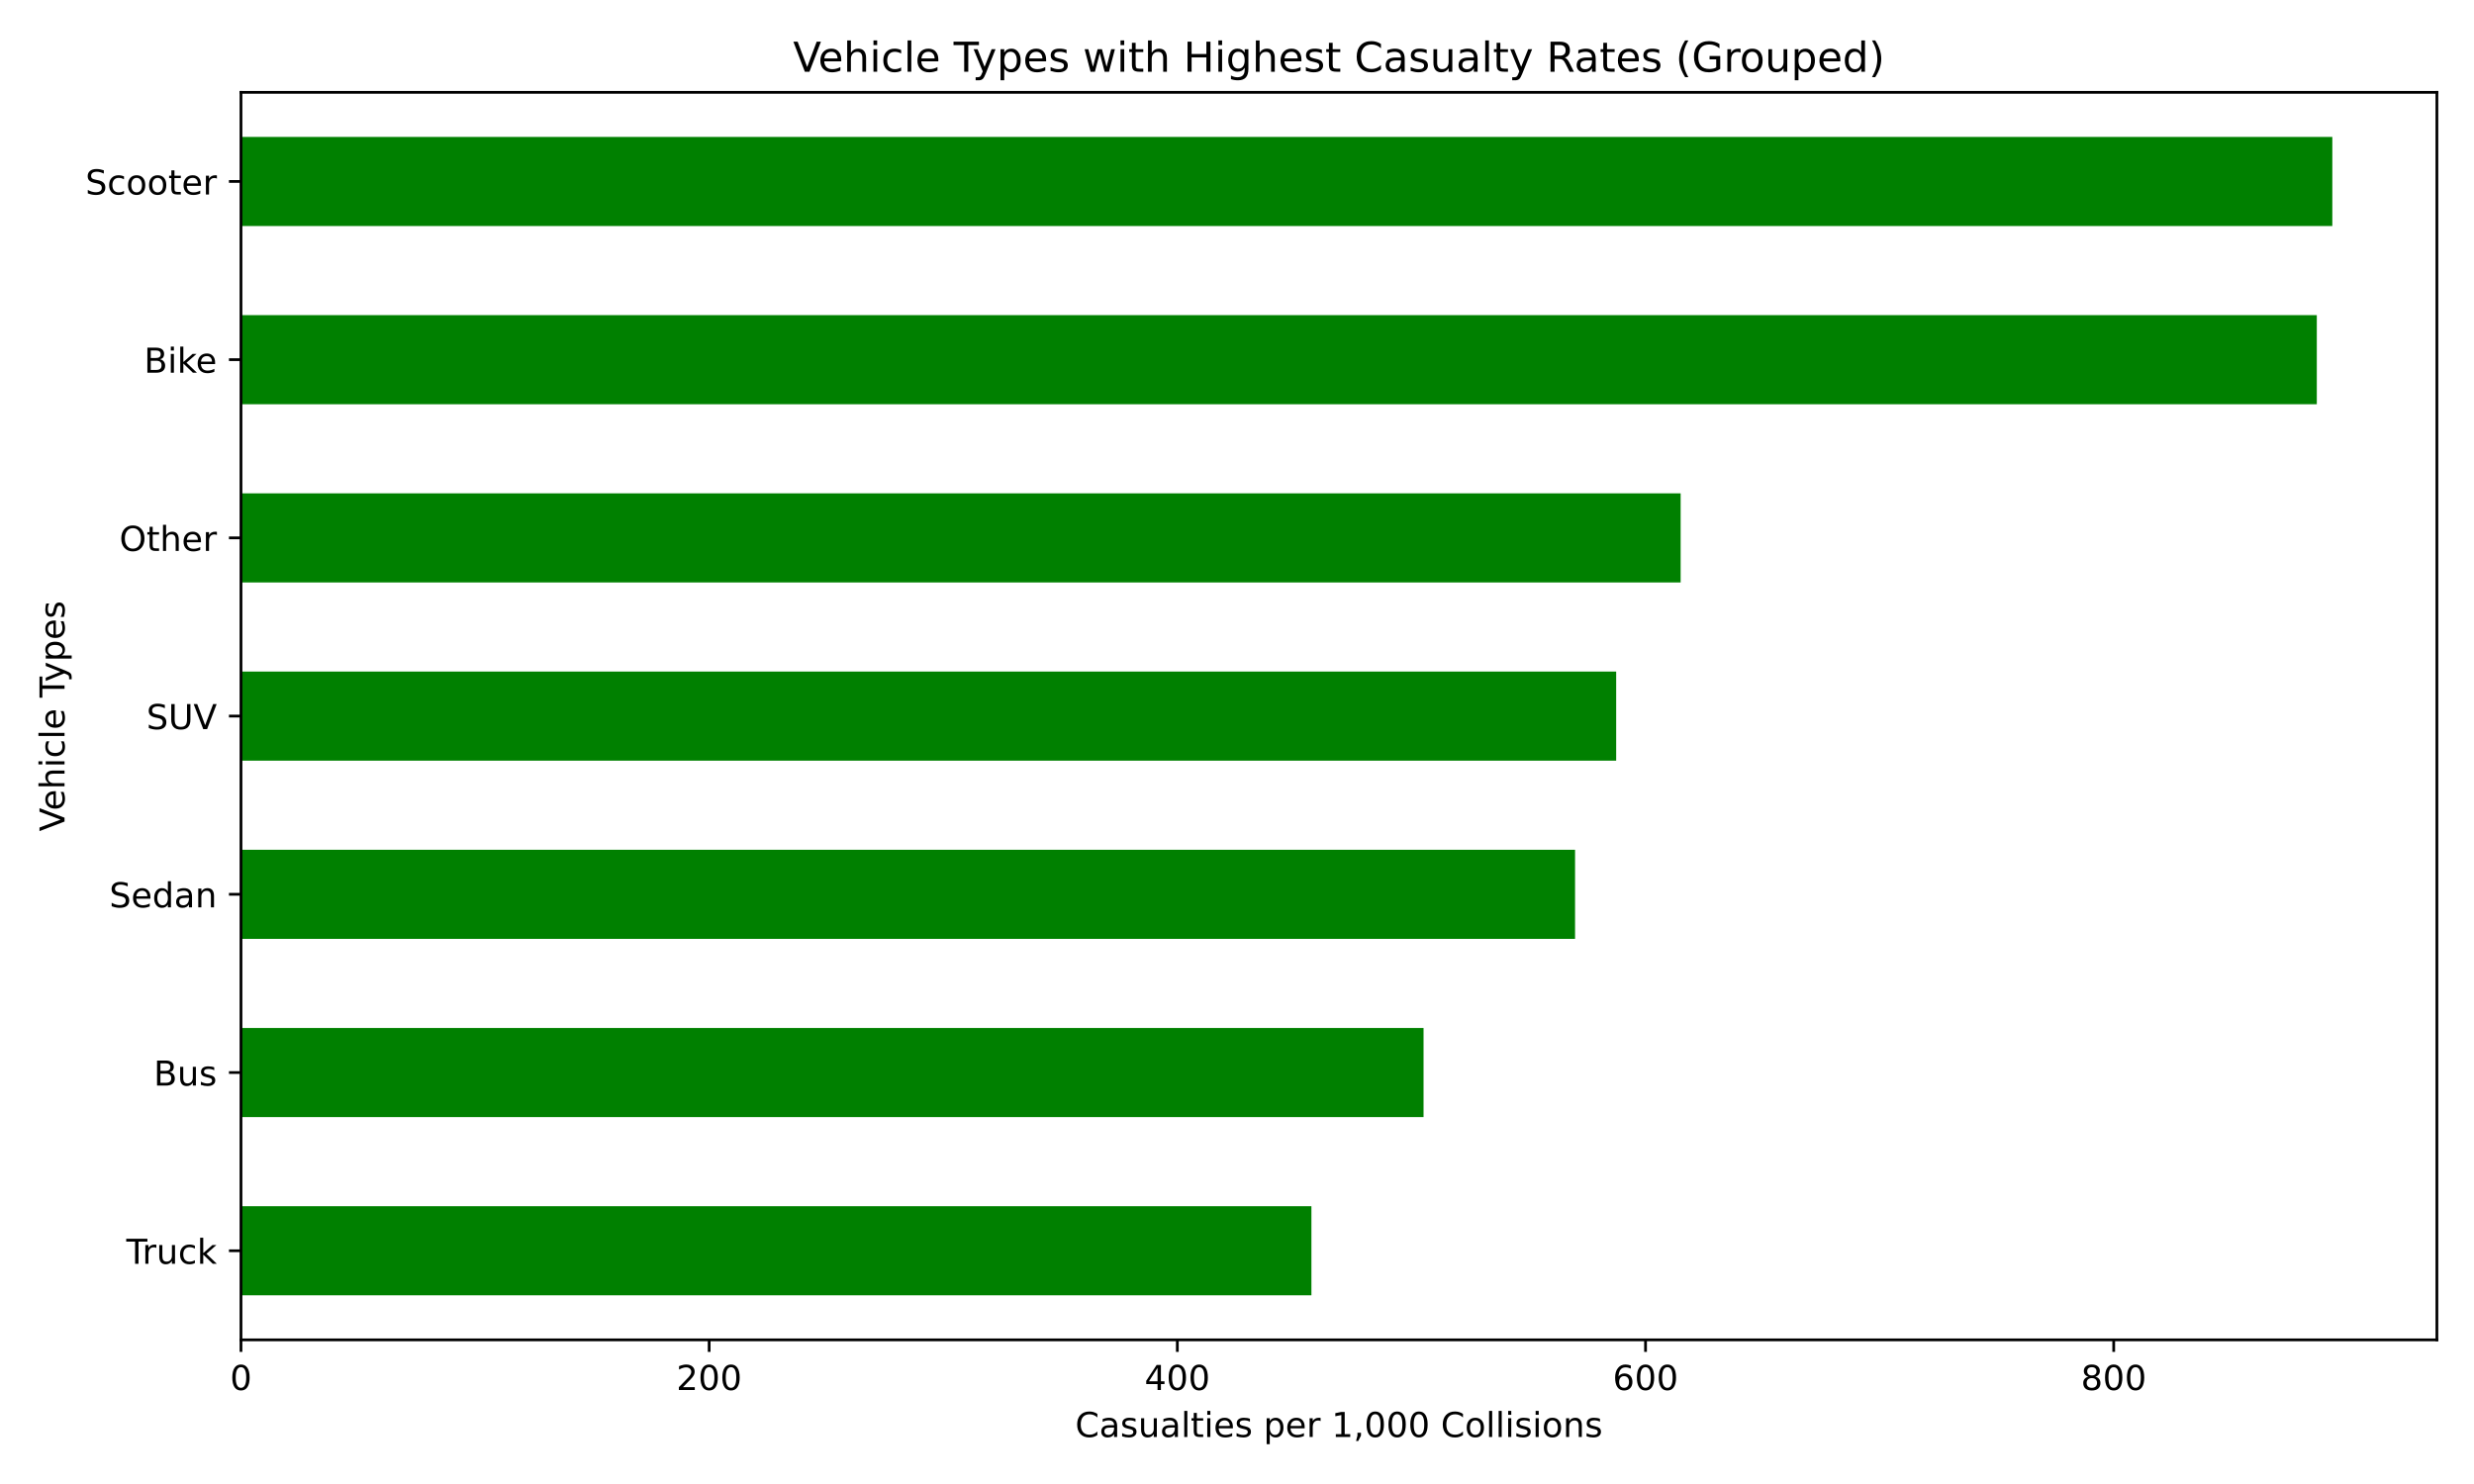
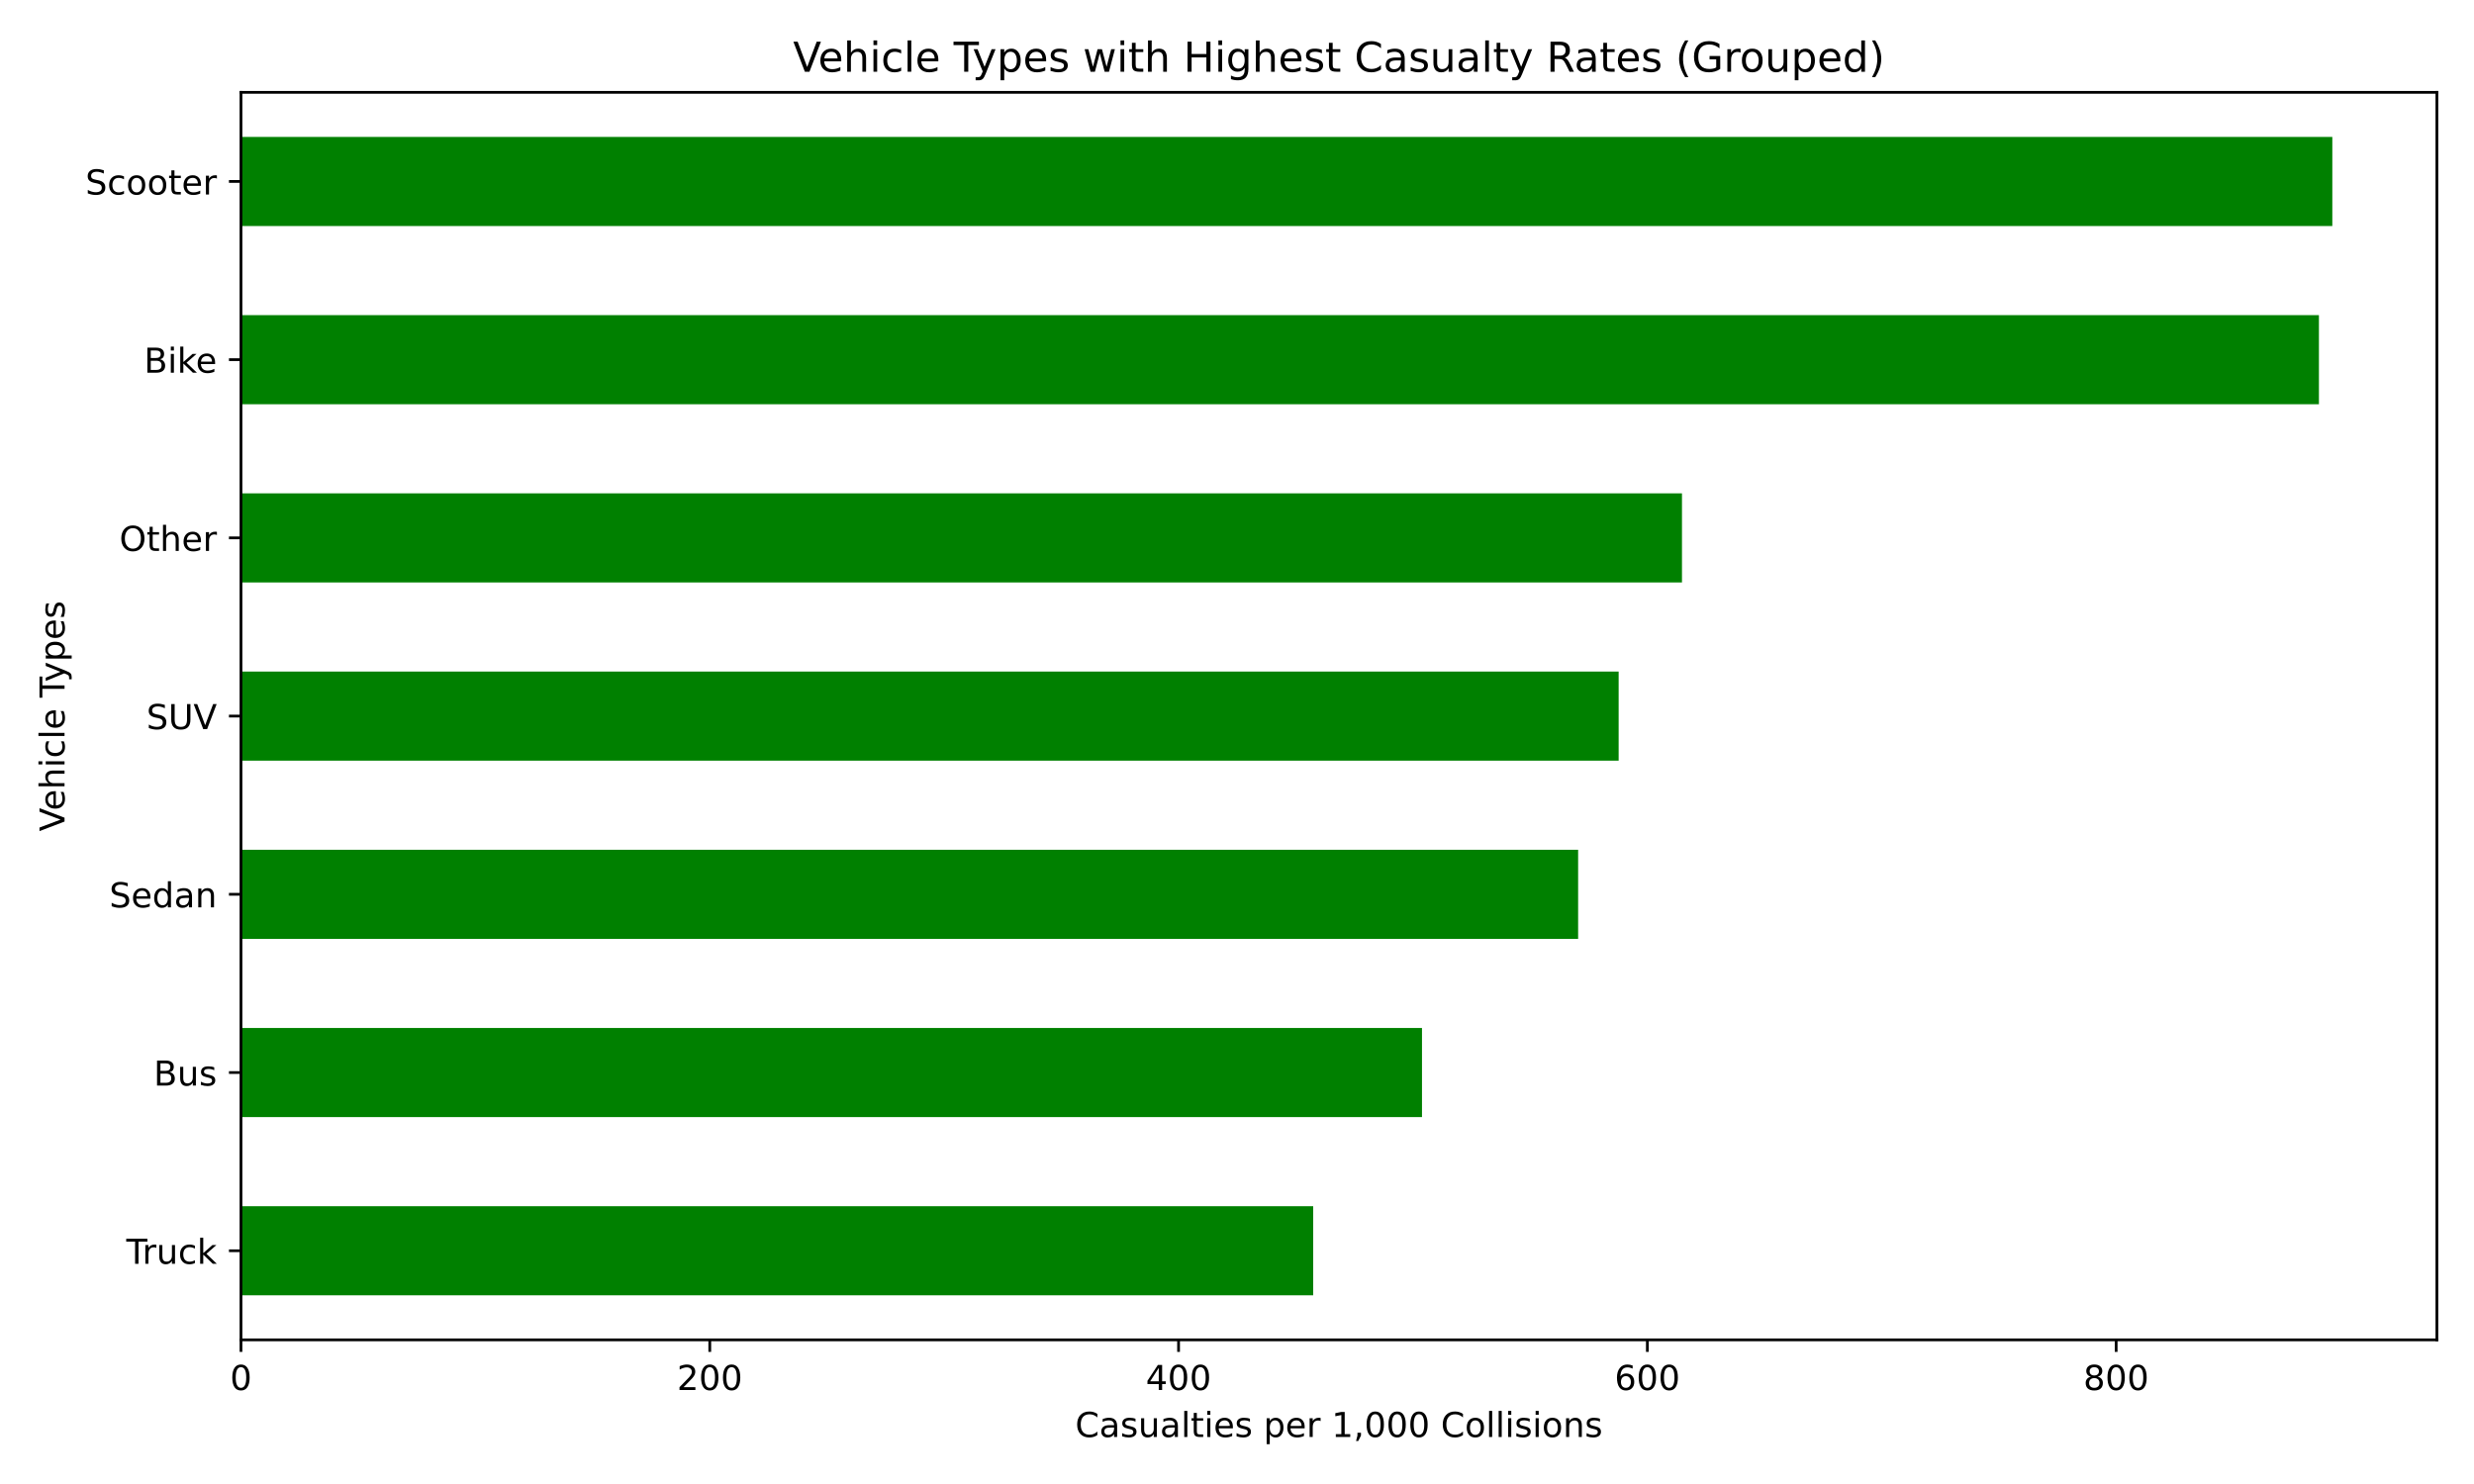
<svg xmlns="http://www.w3.org/2000/svg" xmlns:xlink="http://www.w3.org/1999/xlink" width="720pt" height="432pt" viewBox="0 0 720 432" version="1.1">
  <defs>
    <style type="text/css">*{stroke-linejoin: round; stroke-linecap: butt}</style>
  </defs>
  <g id="figure_1">
    <g id="patch_1">
      <path d="M 0 432  L 720 432  L 720 0  L 0 0  z " style="fill: #ffffff" />
    </g>
    <g id="axes_1">
      <g id="patch_2">
        <path d="M 70.13 390.04  L 709.2 390.04  L 709.2 26.88  L 70.13 26.88  z " style="fill: #ffffff" />
      </g>
      <g id="patch_3">
-         <path d="M 70.13 377.07  L 381.659 377.07  L 381.659 351.13  L 70.13 351.13  z " clip-path="url(#p40419ab234)" style="fill: #008000" />
+         <path d="M 70.13 377.07  L 382.175 377.07  L 382.175 351.13  L 70.13 351.13  z " clip-path="url(#p78c61ee91b)" style="fill: #008000" />
      </g>
      <g id="patch_4">
-         <path d="M 70.13 325.19  L 414.29 325.19  L 414.29 299.25  L 70.13 299.25  z " clip-path="url(#p40419ab234)" style="fill: #008000" />
+         <path d="M 70.13 325.19  L 413.837 325.19  L 413.837 299.25  L 70.13 299.25  z " clip-path="url(#p78c61ee91b)" style="fill: #008000" />
      </g>
      <g id="patch_5">
-         <path d="M 70.13 273.31  L 458.384 273.31  L 458.384 247.37  L 70.13 247.37  z " clip-path="url(#p40419ab234)" style="fill: #008000" />
+         <path d="M 70.13 273.31  L 459.278 273.31  L 459.278 247.37  L 70.13 247.37  z " clip-path="url(#p78c61ee91b)" style="fill: #008000" />
      </g>
      <g id="patch_6">
-         <path d="M 70.13 221.43  L 470.35 221.43  L 470.35 195.49  L 70.13 195.49  z " clip-path="url(#p40419ab234)" style="fill: #008000" />
+         <path d="M 70.13 221.43  L 471.07 221.43  L 471.07 195.49  L 70.13 195.49  z " clip-path="url(#p78c61ee91b)" style="fill: #008000" />
      </g>
      <g id="patch_7">
-         <path d="M 70.13 169.55  L 489.109 169.55  L 489.109 143.61  L 70.13 143.61  z " clip-path="url(#p40419ab234)" style="fill: #008000" />
+         <path d="M 70.13 169.55  L 489.5 169.55  L 489.5 143.61  L 70.13 143.61  z " clip-path="url(#p78c61ee91b)" style="fill: #008000" />
      </g>
      <g id="patch_8">
-         <path d="M 70.13 117.67  L 674.252 117.67  L 674.252 91.73  L 70.13 91.73  z " clip-path="url(#p40419ab234)" style="fill: #008000" />
+         <path d="M 70.13 117.67  L 674.868 117.67  L 674.868 91.73  L 70.13 91.73  z " clip-path="url(#p78c61ee91b)" style="fill: #008000" />
      </g>
      <g id="patch_9">
-         <path d="M 70.13 65.79  L 678.768 65.79  L 678.768 39.85  L 70.13 39.85  z " clip-path="url(#p40419ab234)" style="fill: #008000" />
+         <path d="M 70.13 65.79  L 678.768 65.79  L 678.768 39.85  L 70.13 39.85  z " clip-path="url(#p78c61ee91b)" style="fill: #008000" />
      </g>
      <g id="matplotlib.axis_1">
        <g id="xtick_1">
          <g id="line2d_1">
            <defs>
-               <path id="m9390840897" d="M 0 0  L 0 3.5  " style="stroke: #000000; stroke-width: 0.8" />
+               <path id="m8b0d0a416e" d="M 0 0  L 0 3.5  " style="stroke: #000000; stroke-width: 0.8" />
            </defs>
            <g>
-               <use xlink:href="#m9390840897" x="70.13" y="390.04" style="stroke: #000000; stroke-width: 0.8" />
+               <use xlink:href="#m8b0d0a416e" x="70.13" y="390.04" style="stroke: #000000; stroke-width: 0.8" />
            </g>
          </g>
          <g id="text_1">
            <g transform="translate(66.94875 404.6384) scale(0.1 -0.1)">
              <defs>
                <path id="DejaVuSans-30" d="M 2034 4250  Q 1547 4250 1301 3770  Q 1056 3291 1056 2328  Q 1056 1369 1301 889  Q 1547 409 2034 409  Q 2525 409 2770 889  Q 3016 1369 3016 2328  Q 3016 3291 2770 3770  Q 2525 4250 2034 4250  z M 2034 4750  Q 2819 4750 3233 4129  Q 3647 3509 3647 2328  Q 3647 1150 3233 529  Q 2819 -91 2034 -91  Q 1250 -91 836 529  Q 422 1150 422 2328  Q 422 3509 836 4129  Q 1250 4750 2034 4750  z " transform="scale(0.015625)" />
              </defs>
              <use xlink:href="#DejaVuSans-30" />
            </g>
          </g>
        </g>
        <g id="xtick_2">
          <g id="line2d_2">
            <g>
-               <use xlink:href="#m9390840897" x="206.384" y="390.04" style="stroke: #000000; stroke-width: 0.8" />
+               <use xlink:href="#m8b0d0a416e" x="206.562" y="390.04" style="stroke: #000000; stroke-width: 0.8" />
            </g>
          </g>
          <g id="text_2">
-             <g transform="translate(196.8402 404.6384) scale(0.1 -0.1)">
+             <g transform="translate(197.018 404.6384) scale(0.1 -0.1)">
              <defs>
                <path id="DejaVuSans-32" d="M 1228 531  L 3431 531  L 3431 0  L 469 0  L 469 531  Q 828 903 1448 1529  Q 2069 2156 2228 2338  Q 2531 2678 2651 2914  Q 2772 3150 2772 3378  Q 2772 3750 2511 3984  Q 2250 4219 1831 4219  Q 1534 4219 1204 4116  Q 875 4013 500 3803  L 500 4441  Q 881 4594 1212 4672  Q 1544 4750 1819 4750  Q 2544 4750 2975 4387  Q 3406 4025 3406 3419  Q 3406 3131 3298 2873  Q 3191 2616 2906 2266  Q 2828 2175 2409 1742  Q 1991 1309 1228 531  z " transform="scale(0.015625)" />
              </defs>
              <use xlink:href="#DejaVuSans-32" />
              <use xlink:href="#DejaVuSans-30" transform="translate(63.62305 0)" />
              <use xlink:href="#DejaVuSans-30" transform="translate(127.2461 0)" />
            </g>
          </g>
        </g>
        <g id="xtick_3">
          <g id="line2d_3">
            <g>
-               <use xlink:href="#m9390840897" x="342.638" y="390.04" style="stroke: #000000; stroke-width: 0.8" />
+               <use xlink:href="#m8b0d0a416e" x="342.993" y="390.04" style="stroke: #000000; stroke-width: 0.8" />
            </g>
          </g>
          <g id="text_3">
-             <g transform="translate(333.0941 404.6384) scale(0.1 -0.1)">
+             <g transform="translate(333.4497 404.6384) scale(0.1 -0.1)">
              <defs>
                <path id="DejaVuSans-34" d="M 2419 4116  L 825 1625  L 2419 1625  L 2419 4116  z M 2253 4666  L 3047 4666  L 3047 1625  L 3713 1625  L 3713 1100  L 3047 1100  L 3047 0  L 2419 0  L 2419 1100  L 313 1100  L 313 1709  L 2253 4666  z " transform="scale(0.015625)" />
              </defs>
              <use xlink:href="#DejaVuSans-34" />
              <use xlink:href="#DejaVuSans-30" transform="translate(63.62305 0)" />
              <use xlink:href="#DejaVuSans-30" transform="translate(127.2461 0)" />
            </g>
          </g>
        </g>
        <g id="xtick_4">
          <g id="line2d_4">
            <g>
-               <use xlink:href="#m9390840897" x="478.892" y="390.04" style="stroke: #000000; stroke-width: 0.8" />
+               <use xlink:href="#m8b0d0a416e" x="479.425" y="390.04" style="stroke: #000000; stroke-width: 0.8" />
            </g>
          </g>
          <g id="text_4">
-             <g transform="translate(469.348 404.6384) scale(0.1 -0.1)">
+             <g transform="translate(469.8814 404.6384) scale(0.1 -0.1)">
              <defs>
                <path id="DejaVuSans-36" d="M 2113 2584  Q 1688 2584 1439 2293  Q 1191 2003 1191 1497  Q 1191 994 1439 701  Q 1688 409 2113 409  Q 2538 409 2786 701  Q 3034 994 3034 1497  Q 3034 2003 2786 2293  Q 2538 2584 2113 2584  z M 3366 4563  L 3366 3988  Q 3128 4100 2886 4159  Q 2644 4219 2406 4219  Q 1781 4219 1451 3797  Q 1122 3375 1075 2522  Q 1259 2794 1537 2939  Q 1816 3084 2150 3084  Q 2853 3084 3261 2657  Q 3669 2231 3669 1497  Q 3669 778 3244 343  Q 2819 -91 2113 -91  Q 1303 -91 875 529  Q 447 1150 447 2328  Q 447 3434 972 4092  Q 1497 4750 2381 4750  Q 2619 4750 2861 4703  Q 3103 4656 3366 4563  z " transform="scale(0.015625)" />
              </defs>
              <use xlink:href="#DejaVuSans-36" />
              <use xlink:href="#DejaVuSans-30" transform="translate(63.62305 0)" />
              <use xlink:href="#DejaVuSans-30" transform="translate(127.2461 0)" />
            </g>
          </g>
        </g>
        <g id="xtick_5">
          <g id="line2d_5">
            <g>
-               <use xlink:href="#m9390840897" x="615.146" y="390.04" style="stroke: #000000; stroke-width: 0.8" />
+               <use xlink:href="#m8b0d0a416e" x="615.857" y="390.04" style="stroke: #000000; stroke-width: 0.8" />
            </g>
          </g>
          <g id="text_5">
-             <g transform="translate(605.6019 404.6384) scale(0.1 -0.1)">
+             <g transform="translate(606.3131 404.6384) scale(0.1 -0.1)">
              <defs>
                <path id="DejaVuSans-38" d="M 2034 2216  Q 1584 2216 1326 1975  Q 1069 1734 1069 1313  Q 1069 891 1326 650  Q 1584 409 2034 409  Q 2484 409 2743 651  Q 3003 894 3003 1313  Q 3003 1734 2745 1975  Q 2488 2216 2034 2216  z M 1403 2484  Q 997 2584 770 2862  Q 544 3141 544 3541  Q 544 4100 942 4425  Q 1341 4750 2034 4750  Q 2731 4750 3128 4425  Q 3525 4100 3525 3541  Q 3525 3141 3298 2862  Q 3072 2584 2669 2484  Q 3125 2378 3379 2068  Q 3634 1759 3634 1313  Q 3634 634 3220 271  Q 2806 -91 2034 -91  Q 1263 -91 848 271  Q 434 634 434 1313  Q 434 1759 690 2068  Q 947 2378 1403 2484  z M 1172 3481  Q 1172 3119 1398 2916  Q 1625 2713 2034 2713  Q 2441 2713 2670 2916  Q 2900 3119 2900 3481  Q 2900 3844 2670 4047  Q 2441 4250 2034 4250  Q 1625 4250 1398 4047  Q 1172 3844 1172 3481  z " transform="scale(0.015625)" />
              </defs>
              <use xlink:href="#DejaVuSans-38" />
              <use xlink:href="#DejaVuSans-30" transform="translate(63.62305 0)" />
              <use xlink:href="#DejaVuSans-30" transform="translate(127.2461 0)" />
            </g>
          </g>
        </g>
        <g id="text_6">
          <g transform="translate(312.9205 418.3166) scale(0.1 -0.1)">
            <defs>
              <path id="DejaVuSans-43" d="M 4122 4306  L 4122 3641  Q 3803 3938 3442 4084  Q 3081 4231 2675 4231  Q 1875 4231 1450 3742  Q 1025 3253 1025 2328  Q 1025 1406 1450 917  Q 1875 428 2675 428  Q 3081 428 3442 575  Q 3803 722 4122 1019  L 4122 359  Q 3791 134 3420 21  Q 3050 -91 2638 -91  Q 1578 -91 968 557  Q 359 1206 359 2328  Q 359 3453 968 4101  Q 1578 4750 2638 4750  Q 3056 4750 3426 4639  Q 3797 4528 4122 4306  z " transform="scale(0.015625)" />
              <path id="DejaVuSans-61" d="M 2194 1759  Q 1497 1759 1228 1600  Q 959 1441 959 1056  Q 959 750 1161 570  Q 1363 391 1709 391  Q 2188 391 2477 730  Q 2766 1069 2766 1631  L 2766 1759  L 2194 1759  z M 3341 1997  L 3341 0  L 2766 0  L 2766 531  Q 2569 213 2275 61  Q 1981 -91 1556 -91  Q 1019 -91 701 211  Q 384 513 384 1019  Q 384 1609 779 1909  Q 1175 2209 1959 2209  L 2766 2209  L 2766 2266  Q 2766 2663 2505 2880  Q 2244 3097 1772 3097  Q 1472 3097 1187 3025  Q 903 2953 641 2809  L 641 3341  Q 956 3463 1253 3523  Q 1550 3584 1831 3584  Q 2591 3584 2966 3190  Q 3341 2797 3341 1997  z " transform="scale(0.015625)" />
              <path id="DejaVuSans-73" d="M 2834 3397  L 2834 2853  Q 2591 2978 2328 3040  Q 2066 3103 1784 3103  Q 1356 3103 1142 2972  Q 928 2841 928 2578  Q 928 2378 1081 2264  Q 1234 2150 1697 2047  L 1894 2003  Q 2506 1872 2764 1633  Q 3022 1394 3022 966  Q 3022 478 2636 193  Q 2250 -91 1575 -91  Q 1294 -91 989 -36  Q 684 19 347 128  L 347 722  Q 666 556 975 473  Q 1284 391 1588 391  Q 1994 391 2212 530  Q 2431 669 2431 922  Q 2431 1156 2273 1281  Q 2116 1406 1581 1522  L 1381 1569  Q 847 1681 609 1914  Q 372 2147 372 2553  Q 372 3047 722 3315  Q 1072 3584 1716 3584  Q 2034 3584 2315 3537  Q 2597 3491 2834 3397  z " transform="scale(0.015625)" />
              <path id="DejaVuSans-75" d="M 544 1381  L 544 3500  L 1119 3500  L 1119 1403  Q 1119 906 1312 657  Q 1506 409 1894 409  Q 2359 409 2629 706  Q 2900 1003 2900 1516  L 2900 3500  L 3475 3500  L 3475 0  L 2900 0  L 2900 538  Q 2691 219 2414 64  Q 2138 -91 1772 -91  Q 1169 -91 856 284  Q 544 659 544 1381  z M 1991 3584  L 1991 3584  z " transform="scale(0.015625)" />
              <path id="DejaVuSans-6c" d="M 603 4863  L 1178 4863  L 1178 0  L 603 0  L 603 4863  z " transform="scale(0.015625)" />
              <path id="DejaVuSans-74" d="M 1172 4494  L 1172 3500  L 2356 3500  L 2356 3053  L 1172 3053  L 1172 1153  Q 1172 725 1289 603  Q 1406 481 1766 481  L 2356 481  L 2356 0  L 1766 0  Q 1100 0 847 248  Q 594 497 594 1153  L 594 3053  L 172 3053  L 172 3500  L 594 3500  L 594 4494  L 1172 4494  z " transform="scale(0.015625)" />
              <path id="DejaVuSans-69" d="M 603 3500  L 1178 3500  L 1178 0  L 603 0  L 603 3500  z M 603 4863  L 1178 4863  L 1178 4134  L 603 4134  L 603 4863  z " transform="scale(0.015625)" />
              <path id="DejaVuSans-65" d="M 3597 1894  L 3597 1613  L 953 1613  Q 991 1019 1311 708  Q 1631 397 2203 397  Q 2534 397 2845 478  Q 3156 559 3463 722  L 3463 178  Q 3153 47 2828 -22  Q 2503 -91 2169 -91  Q 1331 -91 842 396  Q 353 884 353 1716  Q 353 2575 817 3079  Q 1281 3584 2069 3584  Q 2775 3584 3186 3129  Q 3597 2675 3597 1894  z M 3022 2063  Q 3016 2534 2758 2815  Q 2500 3097 2075 3097  Q 1594 3097 1305 2825  Q 1016 2553 972 2059  L 3022 2063  z " transform="scale(0.015625)" />
              <path id="DejaVuSans-20" transform="scale(0.015625)" />
              <path id="DejaVuSans-70" d="M 1159 525  L 1159 -1331  L 581 -1331  L 581 3500  L 1159 3500  L 1159 2969  Q 1341 3281 1617 3432  Q 1894 3584 2278 3584  Q 2916 3584 3314 3078  Q 3713 2572 3713 1747  Q 3713 922 3314 415  Q 2916 -91 2278 -91  Q 1894 -91 1617 61  Q 1341 213 1159 525  z M 3116 1747  Q 3116 2381 2855 2742  Q 2594 3103 2138 3103  Q 1681 3103 1420 2742  Q 1159 2381 1159 1747  Q 1159 1113 1420 752  Q 1681 391 2138 391  Q 2594 391 2855 752  Q 3116 1113 3116 1747  z " transform="scale(0.015625)" />
              <path id="DejaVuSans-72" d="M 2631 2963  Q 2534 3019 2420 3045  Q 2306 3072 2169 3072  Q 1681 3072 1420 2755  Q 1159 2438 1159 1844  L 1159 0  L 581 0  L 581 3500  L 1159 3500  L 1159 2956  Q 1341 3275 1631 3429  Q 1922 3584 2338 3584  Q 2397 3584 2469 3576  Q 2541 3569 2628 3553  L 2631 2963  z " transform="scale(0.015625)" />
              <path id="DejaVuSans-31" d="M 794 531  L 1825 531  L 1825 4091  L 703 3866  L 703 4441  L 1819 4666  L 2450 4666  L 2450 531  L 3481 531  L 3481 0  L 794 0  L 794 531  z " transform="scale(0.015625)" />
              <path id="DejaVuSans-2c" d="M 750 794  L 1409 794  L 1409 256  L 897 -744  L 494 -744  L 750 256  L 750 794  z " transform="scale(0.015625)" />
              <path id="DejaVuSans-6f" d="M 1959 3097  Q 1497 3097 1228 2736  Q 959 2375 959 1747  Q 959 1119 1226 758  Q 1494 397 1959 397  Q 2419 397 2687 759  Q 2956 1122 2956 1747  Q 2956 2369 2687 2733  Q 2419 3097 1959 3097  z M 1959 3584  Q 2709 3584 3137 3096  Q 3566 2609 3566 1747  Q 3566 888 3137 398  Q 2709 -91 1959 -91  Q 1206 -91 779 398  Q 353 888 353 1747  Q 353 2609 779 3096  Q 1206 3584 1959 3584  z " transform="scale(0.015625)" />
              <path id="DejaVuSans-6e" d="M 3513 2113  L 3513 0  L 2938 0  L 2938 2094  Q 2938 2591 2744 2837  Q 2550 3084 2163 3084  Q 1697 3084 1428 2787  Q 1159 2491 1159 1978  L 1159 0  L 581 0  L 581 3500  L 1159 3500  L 1159 2956  Q 1366 3272 1645 3428  Q 1925 3584 2291 3584  Q 2894 3584 3203 3211  Q 3513 2838 3513 2113  z " transform="scale(0.015625)" />
            </defs>
            <use xlink:href="#DejaVuSans-43" />
            <use xlink:href="#DejaVuSans-61" transform="translate(69.82422 0)" />
            <use xlink:href="#DejaVuSans-73" transform="translate(131.1035 0)" />
            <use xlink:href="#DejaVuSans-75" transform="translate(183.2031 0)" />
            <use xlink:href="#DejaVuSans-61" transform="translate(246.582 0)" />
            <use xlink:href="#DejaVuSans-6c" transform="translate(307.8613 0)" />
            <use xlink:href="#DejaVuSans-74" transform="translate(335.6445 0)" />
            <use xlink:href="#DejaVuSans-69" transform="translate(374.8535 0)" />
            <use xlink:href="#DejaVuSans-65" transform="translate(402.6367 0)" />
            <use xlink:href="#DejaVuSans-73" transform="translate(464.1602 0)" />
            <use xlink:href="#DejaVuSans-20" transform="translate(516.2598 0)" />
            <use xlink:href="#DejaVuSans-70" transform="translate(548.0469 0)" />
            <use xlink:href="#DejaVuSans-65" transform="translate(611.5234 0)" />
            <use xlink:href="#DejaVuSans-72" transform="translate(673.0469 0)" />
            <use xlink:href="#DejaVuSans-20" transform="translate(714.1602 0)" />
            <use xlink:href="#DejaVuSans-31" transform="translate(745.9473 0)" />
            <use xlink:href="#DejaVuSans-2c" transform="translate(809.5703 0)" />
            <use xlink:href="#DejaVuSans-30" transform="translate(841.3574 0)" />
            <use xlink:href="#DejaVuSans-30" transform="translate(904.9805 0)" />
            <use xlink:href="#DejaVuSans-30" transform="translate(968.6035 0)" />
            <use xlink:href="#DejaVuSans-20" transform="translate(1032.227 0)" />
            <use xlink:href="#DejaVuSans-43" transform="translate(1064.014 0)" />
            <use xlink:href="#DejaVuSans-6f" transform="translate(1133.838 0)" />
            <use xlink:href="#DejaVuSans-6c" transform="translate(1195.02 0)" />
            <use xlink:href="#DejaVuSans-6c" transform="translate(1222.803 0)" />
            <use xlink:href="#DejaVuSans-69" transform="translate(1250.586 0)" />
            <use xlink:href="#DejaVuSans-73" transform="translate(1278.369 0)" />
            <use xlink:href="#DejaVuSans-69" transform="translate(1330.469 0)" />
            <use xlink:href="#DejaVuSans-6f" transform="translate(1358.252 0)" />
            <use xlink:href="#DejaVuSans-6e" transform="translate(1419.434 0)" />
            <use xlink:href="#DejaVuSans-73" transform="translate(1482.812 0)" />
          </g>
        </g>
      </g>
      <g id="matplotlib.axis_2">
        <g id="ytick_1">
          <g id="line2d_6">
            <defs>
-               <path id="m5d71526219" d="M 0 0  L -3.5 0  " style="stroke: #000000; stroke-width: 0.8" />
+               <path id="m37d490f9fe" d="M 0 0  L -3.5 0  " style="stroke: #000000; stroke-width: 0.8" />
            </defs>
            <g>
-               <use xlink:href="#m5d71526219" x="70.13" y="364.1" style="stroke: #000000; stroke-width: 0.8" />
+               <use xlink:href="#m37d490f9fe" x="70.13" y="364.1" style="stroke: #000000; stroke-width: 0.8" />
            </g>
          </g>
          <g id="text_7">
            <g transform="translate(36.75969 367.8992) scale(0.1 -0.1)">
              <defs>
                <path id="DejaVuSans-54" d="M -19 4666  L 3928 4666  L 3928 4134  L 2272 4134  L 2272 0  L 1638 0  L 1638 4134  L -19 4134  L -19 4666  z " transform="scale(0.015625)" />
                <path id="DejaVuSans-63" d="M 3122 3366  L 3122 2828  Q 2878 2963 2633 3030  Q 2388 3097 2138 3097  Q 1578 3097 1268 2742  Q 959 2388 959 1747  Q 959 1106 1268 751  Q 1578 397 2138 397  Q 2388 397 2633 464  Q 2878 531 3122 666  L 3122 134  Q 2881 22 2623 -34  Q 2366 -91 2075 -91  Q 1284 -91 818 406  Q 353 903 353 1747  Q 353 2603 823 3093  Q 1294 3584 2113 3584  Q 2378 3584 2631 3529  Q 2884 3475 3122 3366  z " transform="scale(0.015625)" />
                <path id="DejaVuSans-6b" d="M 581 4863  L 1159 4863  L 1159 1991  L 2875 3500  L 3609 3500  L 1753 1863  L 3688 0  L 2938 0  L 1159 1709  L 1159 0  L 581 0  L 581 4863  z " transform="scale(0.015625)" />
              </defs>
              <use xlink:href="#DejaVuSans-54" />
              <use xlink:href="#DejaVuSans-72" transform="translate(46.33398 0)" />
              <use xlink:href="#DejaVuSans-75" transform="translate(87.44727 0)" />
              <use xlink:href="#DejaVuSans-63" transform="translate(150.8262 0)" />
              <use xlink:href="#DejaVuSans-6b" transform="translate(205.8066 0)" />
            </g>
          </g>
        </g>
        <g id="ytick_2">
          <g id="line2d_7">
            <g>
-               <use xlink:href="#m5d71526219" x="70.13" y="312.22" style="stroke: #000000; stroke-width: 0.8" />
+               <use xlink:href="#m37d490f9fe" x="70.13" y="312.22" style="stroke: #000000; stroke-width: 0.8" />
            </g>
          </g>
          <g id="text_8">
            <g transform="translate(44.72219 316.0192) scale(0.1 -0.1)">
              <defs>
                <path id="DejaVuSans-42" d="M 1259 2228  L 1259 519  L 2272 519  Q 2781 519 3026 730  Q 3272 941 3272 1375  Q 3272 1813 3026 2020  Q 2781 2228 2272 2228  L 1259 2228  z M 1259 4147  L 1259 2741  L 2194 2741  Q 2656 2741 2882 2914  Q 3109 3088 3109 3444  Q 3109 3797 2882 3972  Q 2656 4147 2194 4147  L 1259 4147  z M 628 4666  L 2241 4666  Q 2963 4666 3353 4366  Q 3744 4066 3744 3513  Q 3744 3084 3544 2831  Q 3344 2578 2956 2516  Q 3422 2416 3680 2098  Q 3938 1781 3938 1306  Q 3938 681 3513 340  Q 3088 0 2303 0  L 628 0  L 628 4666  z " transform="scale(0.015625)" />
              </defs>
              <use xlink:href="#DejaVuSans-42" />
              <use xlink:href="#DejaVuSans-75" transform="translate(68.60352 0)" />
              <use xlink:href="#DejaVuSans-73" transform="translate(131.9824 0)" />
            </g>
          </g>
        </g>
        <g id="ytick_3">
          <g id="line2d_8">
            <g>
-               <use xlink:href="#m5d71526219" x="70.13" y="260.34" style="stroke: #000000; stroke-width: 0.8" />
+               <use xlink:href="#m37d490f9fe" x="70.13" y="260.34" style="stroke: #000000; stroke-width: 0.8" />
            </g>
          </g>
          <g id="text_9">
            <g transform="translate(31.81437 264.1392) scale(0.1 -0.1)">
              <defs>
                <path id="DejaVuSans-53" d="M 3425 4513  L 3425 3897  Q 3066 4069 2747 4153  Q 2428 4238 2131 4238  Q 1616 4238 1336 4038  Q 1056 3838 1056 3469  Q 1056 3159 1242 3001  Q 1428 2844 1947 2747  L 2328 2669  Q 3034 2534 3370 2195  Q 3706 1856 3706 1288  Q 3706 609 3251 259  Q 2797 -91 1919 -91  Q 1588 -91 1214 -16  Q 841 59 441 206  L 441 856  Q 825 641 1194 531  Q 1563 422 1919 422  Q 2459 422 2753 634  Q 3047 847 3047 1241  Q 3047 1584 2836 1778  Q 2625 1972 2144 2069  L 1759 2144  Q 1053 2284 737 2584  Q 422 2884 422 3419  Q 422 4038 858 4394  Q 1294 4750 2059 4750  Q 2388 4750 2728 4690  Q 3069 4631 3425 4513  z " transform="scale(0.015625)" />
                <path id="DejaVuSans-64" d="M 2906 2969  L 2906 4863  L 3481 4863  L 3481 0  L 2906 0  L 2906 525  Q 2725 213 2448 61  Q 2172 -91 1784 -91  Q 1150 -91 751 415  Q 353 922 353 1747  Q 353 2572 751 3078  Q 1150 3584 1784 3584  Q 2172 3584 2448 3432  Q 2725 3281 2906 2969  z M 947 1747  Q 947 1113 1208 752  Q 1469 391 1925 391  Q 2381 391 2643 752  Q 2906 1113 2906 1747  Q 2906 2381 2643 2742  Q 2381 3103 1925 3103  Q 1469 3103 1208 2742  Q 947 2381 947 1747  z " transform="scale(0.015625)" />
              </defs>
              <use xlink:href="#DejaVuSans-53" />
              <use xlink:href="#DejaVuSans-65" transform="translate(63.47656 0)" />
              <use xlink:href="#DejaVuSans-64" transform="translate(125 0)" />
              <use xlink:href="#DejaVuSans-61" transform="translate(188.4766 0)" />
              <use xlink:href="#DejaVuSans-6e" transform="translate(249.7559 0)" />
            </g>
          </g>
        </g>
        <g id="ytick_4">
          <g id="line2d_9">
            <g>
-               <use xlink:href="#m5d71526219" x="70.13" y="208.46" style="stroke: #000000; stroke-width: 0.8" />
+               <use xlink:href="#m37d490f9fe" x="70.13" y="208.46" style="stroke: #000000; stroke-width: 0.8" />
            </g>
          </g>
          <g id="text_10">
            <g transform="translate(42.62219 212.2592) scale(0.1 -0.1)">
              <defs>
                <path id="DejaVuSans-55" d="M 556 4666  L 1191 4666  L 1191 1831  Q 1191 1081 1462 751  Q 1734 422 2344 422  Q 2950 422 3222 751  Q 3494 1081 3494 1831  L 3494 4666  L 4128 4666  L 4128 1753  Q 4128 841 3676 375  Q 3225 -91 2344 -91  Q 1459 -91 1007 375  Q 556 841 556 1753  L 556 4666  z " transform="scale(0.015625)" />
                <path id="DejaVuSans-56" d="M 1831 0  L 50 4666  L 709 4666  L 2188 738  L 3669 4666  L 4325 4666  L 2547 0  L 1831 0  z " transform="scale(0.015625)" />
              </defs>
              <use xlink:href="#DejaVuSans-53" />
              <use xlink:href="#DejaVuSans-55" transform="translate(63.47656 0)" />
              <use xlink:href="#DejaVuSans-56" transform="translate(136.6699 0)" />
            </g>
          </g>
        </g>
        <g id="ytick_5">
          <g id="line2d_10">
            <g>
-               <use xlink:href="#m5d71526219" x="70.13" y="156.58" style="stroke: #000000; stroke-width: 0.8" />
+               <use xlink:href="#m37d490f9fe" x="70.13" y="156.58" style="stroke: #000000; stroke-width: 0.8" />
            </g>
          </g>
          <g id="text_11">
            <g transform="translate(34.73625 160.3792) scale(0.1 -0.1)">
              <defs>
                <path id="DejaVuSans-4f" d="M 2522 4238  Q 1834 4238 1429 3725  Q 1025 3213 1025 2328  Q 1025 1447 1429 934  Q 1834 422 2522 422  Q 3209 422 3611 934  Q 4013 1447 4013 2328  Q 4013 3213 3611 3725  Q 3209 4238 2522 4238  z M 2522 4750  Q 3503 4750 4090 4092  Q 4678 3434 4678 2328  Q 4678 1225 4090 567  Q 3503 -91 2522 -91  Q 1538 -91 948 565  Q 359 1222 359 2328  Q 359 3434 948 4092  Q 1538 4750 2522 4750  z " transform="scale(0.015625)" />
                <path id="DejaVuSans-68" d="M 3513 2113  L 3513 0  L 2938 0  L 2938 2094  Q 2938 2591 2744 2837  Q 2550 3084 2163 3084  Q 1697 3084 1428 2787  Q 1159 2491 1159 1978  L 1159 0  L 581 0  L 581 4863  L 1159 4863  L 1159 2956  Q 1366 3272 1645 3428  Q 1925 3584 2291 3584  Q 2894 3584 3203 3211  Q 3513 2838 3513 2113  z " transform="scale(0.015625)" />
              </defs>
              <use xlink:href="#DejaVuSans-4f" />
              <use xlink:href="#DejaVuSans-74" transform="translate(78.71094 0)" />
              <use xlink:href="#DejaVuSans-68" transform="translate(117.9199 0)" />
              <use xlink:href="#DejaVuSans-65" transform="translate(181.2988 0)" />
              <use xlink:href="#DejaVuSans-72" transform="translate(242.8223 0)" />
            </g>
          </g>
        </g>
        <g id="ytick_6">
          <g id="line2d_11">
            <g>
-               <use xlink:href="#m5d71526219" x="70.13" y="104.7" style="stroke: #000000; stroke-width: 0.8" />
+               <use xlink:href="#m37d490f9fe" x="70.13" y="104.7" style="stroke: #000000; stroke-width: 0.8" />
            </g>
          </g>
          <g id="text_12">
            <g transform="translate(41.90969 108.4992) scale(0.1 -0.1)">
              <use xlink:href="#DejaVuSans-42" />
              <use xlink:href="#DejaVuSans-69" transform="translate(68.60352 0)" />
              <use xlink:href="#DejaVuSans-6b" transform="translate(96.38672 0)" />
              <use xlink:href="#DejaVuSans-65" transform="translate(150.6719 0)" />
            </g>
          </g>
        </g>
        <g id="ytick_7">
          <g id="line2d_12">
            <g>
-               <use xlink:href="#m5d71526219" x="70.13" y="52.82" style="stroke: #000000; stroke-width: 0.8" />
+               <use xlink:href="#m37d490f9fe" x="70.13" y="52.82" style="stroke: #000000; stroke-width: 0.8" />
            </g>
          </g>
          <g id="text_13">
            <g transform="translate(24.86125 56.61922) scale(0.1 -0.1)">
              <use xlink:href="#DejaVuSans-53" />
              <use xlink:href="#DejaVuSans-63" transform="translate(63.47656 0)" />
              <use xlink:href="#DejaVuSans-6f" transform="translate(118.457 0)" />
              <use xlink:href="#DejaVuSans-6f" transform="translate(179.6387 0)" />
              <use xlink:href="#DejaVuSans-74" transform="translate(240.8203 0)" />
              <use xlink:href="#DejaVuSans-65" transform="translate(280.0293 0)" />
              <use xlink:href="#DejaVuSans-72" transform="translate(341.5527 0)" />
            </g>
          </g>
        </g>
        <g id="text_14">
          <g transform="translate(18.78156 242.0186) rotate(-90) scale(0.1 -0.1)">
            <defs>
              <path id="DejaVuSans-79" d="M 2059 -325  Q 1816 -950 1584 -1140  Q 1353 -1331 966 -1331  L 506 -1331  L 506 -850  L 844 -850  Q 1081 -850 1212 -737  Q 1344 -625 1503 -206  L 1606 56  L 191 3500  L 800 3500  L 1894 763  L 2988 3500  L 3597 3500  L 2059 -325  z " transform="scale(0.015625)" />
            </defs>
            <use xlink:href="#DejaVuSans-56" />
            <use xlink:href="#DejaVuSans-65" transform="translate(60.6582 0)" />
            <use xlink:href="#DejaVuSans-68" transform="translate(122.1816 0)" />
            <use xlink:href="#DejaVuSans-69" transform="translate(185.5605 0)" />
            <use xlink:href="#DejaVuSans-63" transform="translate(213.3438 0)" />
            <use xlink:href="#DejaVuSans-6c" transform="translate(268.3242 0)" />
            <use xlink:href="#DejaVuSans-65" transform="translate(296.1074 0)" />
            <use xlink:href="#DejaVuSans-20" transform="translate(357.6309 0)" />
            <use xlink:href="#DejaVuSans-54" transform="translate(389.418 0)" />
            <use xlink:href="#DejaVuSans-79" transform="translate(434.877 0)" />
            <use xlink:href="#DejaVuSans-70" transform="translate(494.0566 0)" />
            <use xlink:href="#DejaVuSans-65" transform="translate(557.5332 0)" />
            <use xlink:href="#DejaVuSans-73" transform="translate(619.0566 0)" />
          </g>
        </g>
      </g>
      <g id="patch_10">
        <path d="M 70.13 390.04  L 70.13 26.88  " style="fill: none; stroke: #000000; stroke-width: 0.8; stroke-linejoin: miter; stroke-linecap: square" />
      </g>
      <g id="patch_11">
        <path d="M 709.2 390.04  L 709.2 26.88  " style="fill: none; stroke: #000000; stroke-width: 0.8; stroke-linejoin: miter; stroke-linecap: square" />
      </g>
      <g id="patch_12">
        <path d="M 70.13 390.04  L 709.2 390.04  " style="fill: none; stroke: #000000; stroke-width: 0.8; stroke-linejoin: miter; stroke-linecap: square" />
      </g>
      <g id="patch_13">
        <path d="M 70.13 26.88  L 709.2 26.88  " style="fill: none; stroke: #000000; stroke-width: 0.8; stroke-linejoin: miter; stroke-linecap: square" />
      </g>
      <g id="text_15">
        <g transform="translate(230.8028 20.88) scale(0.12 -0.12)">
          <defs>
            <path id="DejaVuSans-77" d="M 269 3500  L 844 3500  L 1563 769  L 2278 3500  L 2956 3500  L 3675 769  L 4391 3500  L 4966 3500  L 4050 0  L 3372 0  L 2619 2869  L 1863 0  L 1184 0  L 269 3500  z " transform="scale(0.015625)" />
            <path id="DejaVuSans-48" d="M 628 4666  L 1259 4666  L 1259 2753  L 3553 2753  L 3553 4666  L 4184 4666  L 4184 0  L 3553 0  L 3553 2222  L 1259 2222  L 1259 0  L 628 0  L 628 4666  z " transform="scale(0.015625)" />
            <path id="DejaVuSans-67" d="M 2906 1791  Q 2906 2416 2648 2759  Q 2391 3103 1925 3103  Q 1463 3103 1205 2759  Q 947 2416 947 1791  Q 947 1169 1205 825  Q 1463 481 1925 481  Q 2391 481 2648 825  Q 2906 1169 2906 1791  z M 3481 434  Q 3481 -459 3084 -895  Q 2688 -1331 1869 -1331  Q 1566 -1331 1297 -1286  Q 1028 -1241 775 -1147  L 775 -588  Q 1028 -725 1275 -790  Q 1522 -856 1778 -856  Q 2344 -856 2625 -561  Q 2906 -266 2906 331  L 2906 616  Q 2728 306 2450 153  Q 2172 0 1784 0  Q 1141 0 747 490  Q 353 981 353 1791  Q 353 2603 747 3093  Q 1141 3584 1784 3584  Q 2172 3584 2450 3431  Q 2728 3278 2906 2969  L 2906 3500  L 3481 3500  L 3481 434  z " transform="scale(0.015625)" />
            <path id="DejaVuSans-52" d="M 2841 2188  Q 3044 2119 3236 1894  Q 3428 1669 3622 1275  L 4263 0  L 3584 0  L 2988 1197  Q 2756 1666 2539 1819  Q 2322 1972 1947 1972  L 1259 1972  L 1259 0  L 628 0  L 628 4666  L 2053 4666  Q 2853 4666 3247 4331  Q 3641 3997 3641 3322  Q 3641 2881 3436 2590  Q 3231 2300 2841 2188  z M 1259 4147  L 1259 2491  L 2053 2491  Q 2509 2491 2742 2702  Q 2975 2913 2975 3322  Q 2975 3731 2742 3939  Q 2509 4147 2053 4147  L 1259 4147  z " transform="scale(0.015625)" />
            <path id="DejaVuSans-28" d="M 1984 4856  Q 1566 4138 1362 3434  Q 1159 2731 1159 2009  Q 1159 1288 1364 580  Q 1569 -128 1984 -844  L 1484 -844  Q 1016 -109 783 600  Q 550 1309 550 2009  Q 550 2706 781 3412  Q 1013 4119 1484 4856  L 1984 4856  z " transform="scale(0.015625)" />
            <path id="DejaVuSans-47" d="M 3809 666  L 3809 1919  L 2778 1919  L 2778 2438  L 4434 2438  L 4434 434  Q 4069 175 3628 42  Q 3188 -91 2688 -91  Q 1594 -91 976 548  Q 359 1188 359 2328  Q 359 3472 976 4111  Q 1594 4750 2688 4750  Q 3144 4750 3555 4637  Q 3966 4525 4313 4306  L 4313 3634  Q 3963 3931 3569 4081  Q 3175 4231 2741 4231  Q 1884 4231 1454 3753  Q 1025 3275 1025 2328  Q 1025 1384 1454 906  Q 1884 428 2741 428  Q 3075 428 3337 486  Q 3600 544 3809 666  z " transform="scale(0.015625)" />
            <path id="DejaVuSans-29" d="M 513 4856  L 1013 4856  Q 1481 4119 1714 3412  Q 1947 2706 1947 2009  Q 1947 1309 1714 600  Q 1481 -109 1013 -844  L 513 -844  Q 928 -128 1133 580  Q 1338 1288 1338 2009  Q 1338 2731 1133 3434  Q 928 4138 513 4856  z " transform="scale(0.015625)" />
          </defs>
          <use xlink:href="#DejaVuSans-56" />
          <use xlink:href="#DejaVuSans-65" transform="translate(60.6582 0)" />
          <use xlink:href="#DejaVuSans-68" transform="translate(122.1816 0)" />
          <use xlink:href="#DejaVuSans-69" transform="translate(185.5605 0)" />
          <use xlink:href="#DejaVuSans-63" transform="translate(213.3438 0)" />
          <use xlink:href="#DejaVuSans-6c" transform="translate(268.3242 0)" />
          <use xlink:href="#DejaVuSans-65" transform="translate(296.1074 0)" />
          <use xlink:href="#DejaVuSans-20" transform="translate(357.6309 0)" />
          <use xlink:href="#DejaVuSans-54" transform="translate(389.418 0)" />
          <use xlink:href="#DejaVuSans-79" transform="translate(434.877 0)" />
          <use xlink:href="#DejaVuSans-70" transform="translate(494.0566 0)" />
          <use xlink:href="#DejaVuSans-65" transform="translate(557.5332 0)" />
          <use xlink:href="#DejaVuSans-73" transform="translate(619.0566 0)" />
          <use xlink:href="#DejaVuSans-20" transform="translate(671.1562 0)" />
          <use xlink:href="#DejaVuSans-77" transform="translate(702.9434 0)" />
          <use xlink:href="#DejaVuSans-69" transform="translate(784.7305 0)" />
          <use xlink:href="#DejaVuSans-74" transform="translate(812.5137 0)" />
          <use xlink:href="#DejaVuSans-68" transform="translate(851.7227 0)" />
          <use xlink:href="#DejaVuSans-20" transform="translate(915.1016 0)" />
          <use xlink:href="#DejaVuSans-48" transform="translate(946.8887 0)" />
          <use xlink:href="#DejaVuSans-69" transform="translate(1022.084 0)" />
          <use xlink:href="#DejaVuSans-67" transform="translate(1049.867 0)" />
          <use xlink:href="#DejaVuSans-68" transform="translate(1113.344 0)" />
          <use xlink:href="#DejaVuSans-65" transform="translate(1176.723 0)" />
          <use xlink:href="#DejaVuSans-73" transform="translate(1238.246 0)" />
          <use xlink:href="#DejaVuSans-74" transform="translate(1290.346 0)" />
          <use xlink:href="#DejaVuSans-20" transform="translate(1329.555 0)" />
          <use xlink:href="#DejaVuSans-43" transform="translate(1361.342 0)" />
          <use xlink:href="#DejaVuSans-61" transform="translate(1431.166 0)" />
          <use xlink:href="#DejaVuSans-73" transform="translate(1492.445 0)" />
          <use xlink:href="#DejaVuSans-75" transform="translate(1544.545 0)" />
          <use xlink:href="#DejaVuSans-61" transform="translate(1607.924 0)" />
          <use xlink:href="#DejaVuSans-6c" transform="translate(1669.203 0)" />
          <use xlink:href="#DejaVuSans-74" transform="translate(1696.986 0)" />
          <use xlink:href="#DejaVuSans-79" transform="translate(1736.195 0)" />
          <use xlink:href="#DejaVuSans-20" transform="translate(1795.375 0)" />
          <use xlink:href="#DejaVuSans-52" transform="translate(1827.162 0)" />
          <use xlink:href="#DejaVuSans-61" transform="translate(1894.395 0)" />
          <use xlink:href="#DejaVuSans-74" transform="translate(1955.674 0)" />
          <use xlink:href="#DejaVuSans-65" transform="translate(1994.883 0)" />
          <use xlink:href="#DejaVuSans-73" transform="translate(2056.406 0)" />
          <use xlink:href="#DejaVuSans-20" transform="translate(2108.506 0)" />
          <use xlink:href="#DejaVuSans-28" transform="translate(2140.293 0)" />
          <use xlink:href="#DejaVuSans-47" transform="translate(2179.307 0)" />
          <use xlink:href="#DejaVuSans-72" transform="translate(2256.797 0)" />
          <use xlink:href="#DejaVuSans-6f" transform="translate(2295.66 0)" />
          <use xlink:href="#DejaVuSans-75" transform="translate(2356.842 0)" />
          <use xlink:href="#DejaVuSans-70" transform="translate(2420.221 0)" />
          <use xlink:href="#DejaVuSans-65" transform="translate(2483.697 0)" />
          <use xlink:href="#DejaVuSans-64" transform="translate(2545.221 0)" />
          <use xlink:href="#DejaVuSans-29" transform="translate(2608.697 0)" />
        </g>
      </g>
    </g>
  </g>
  <defs>
-     <clipPath id="p40419ab234">
+     <clipPath id="p78c61ee91b">
      <rect x="70.13" y="26.88" width="639.07" height="363.16" />
    </clipPath>
  </defs>
</svg>
